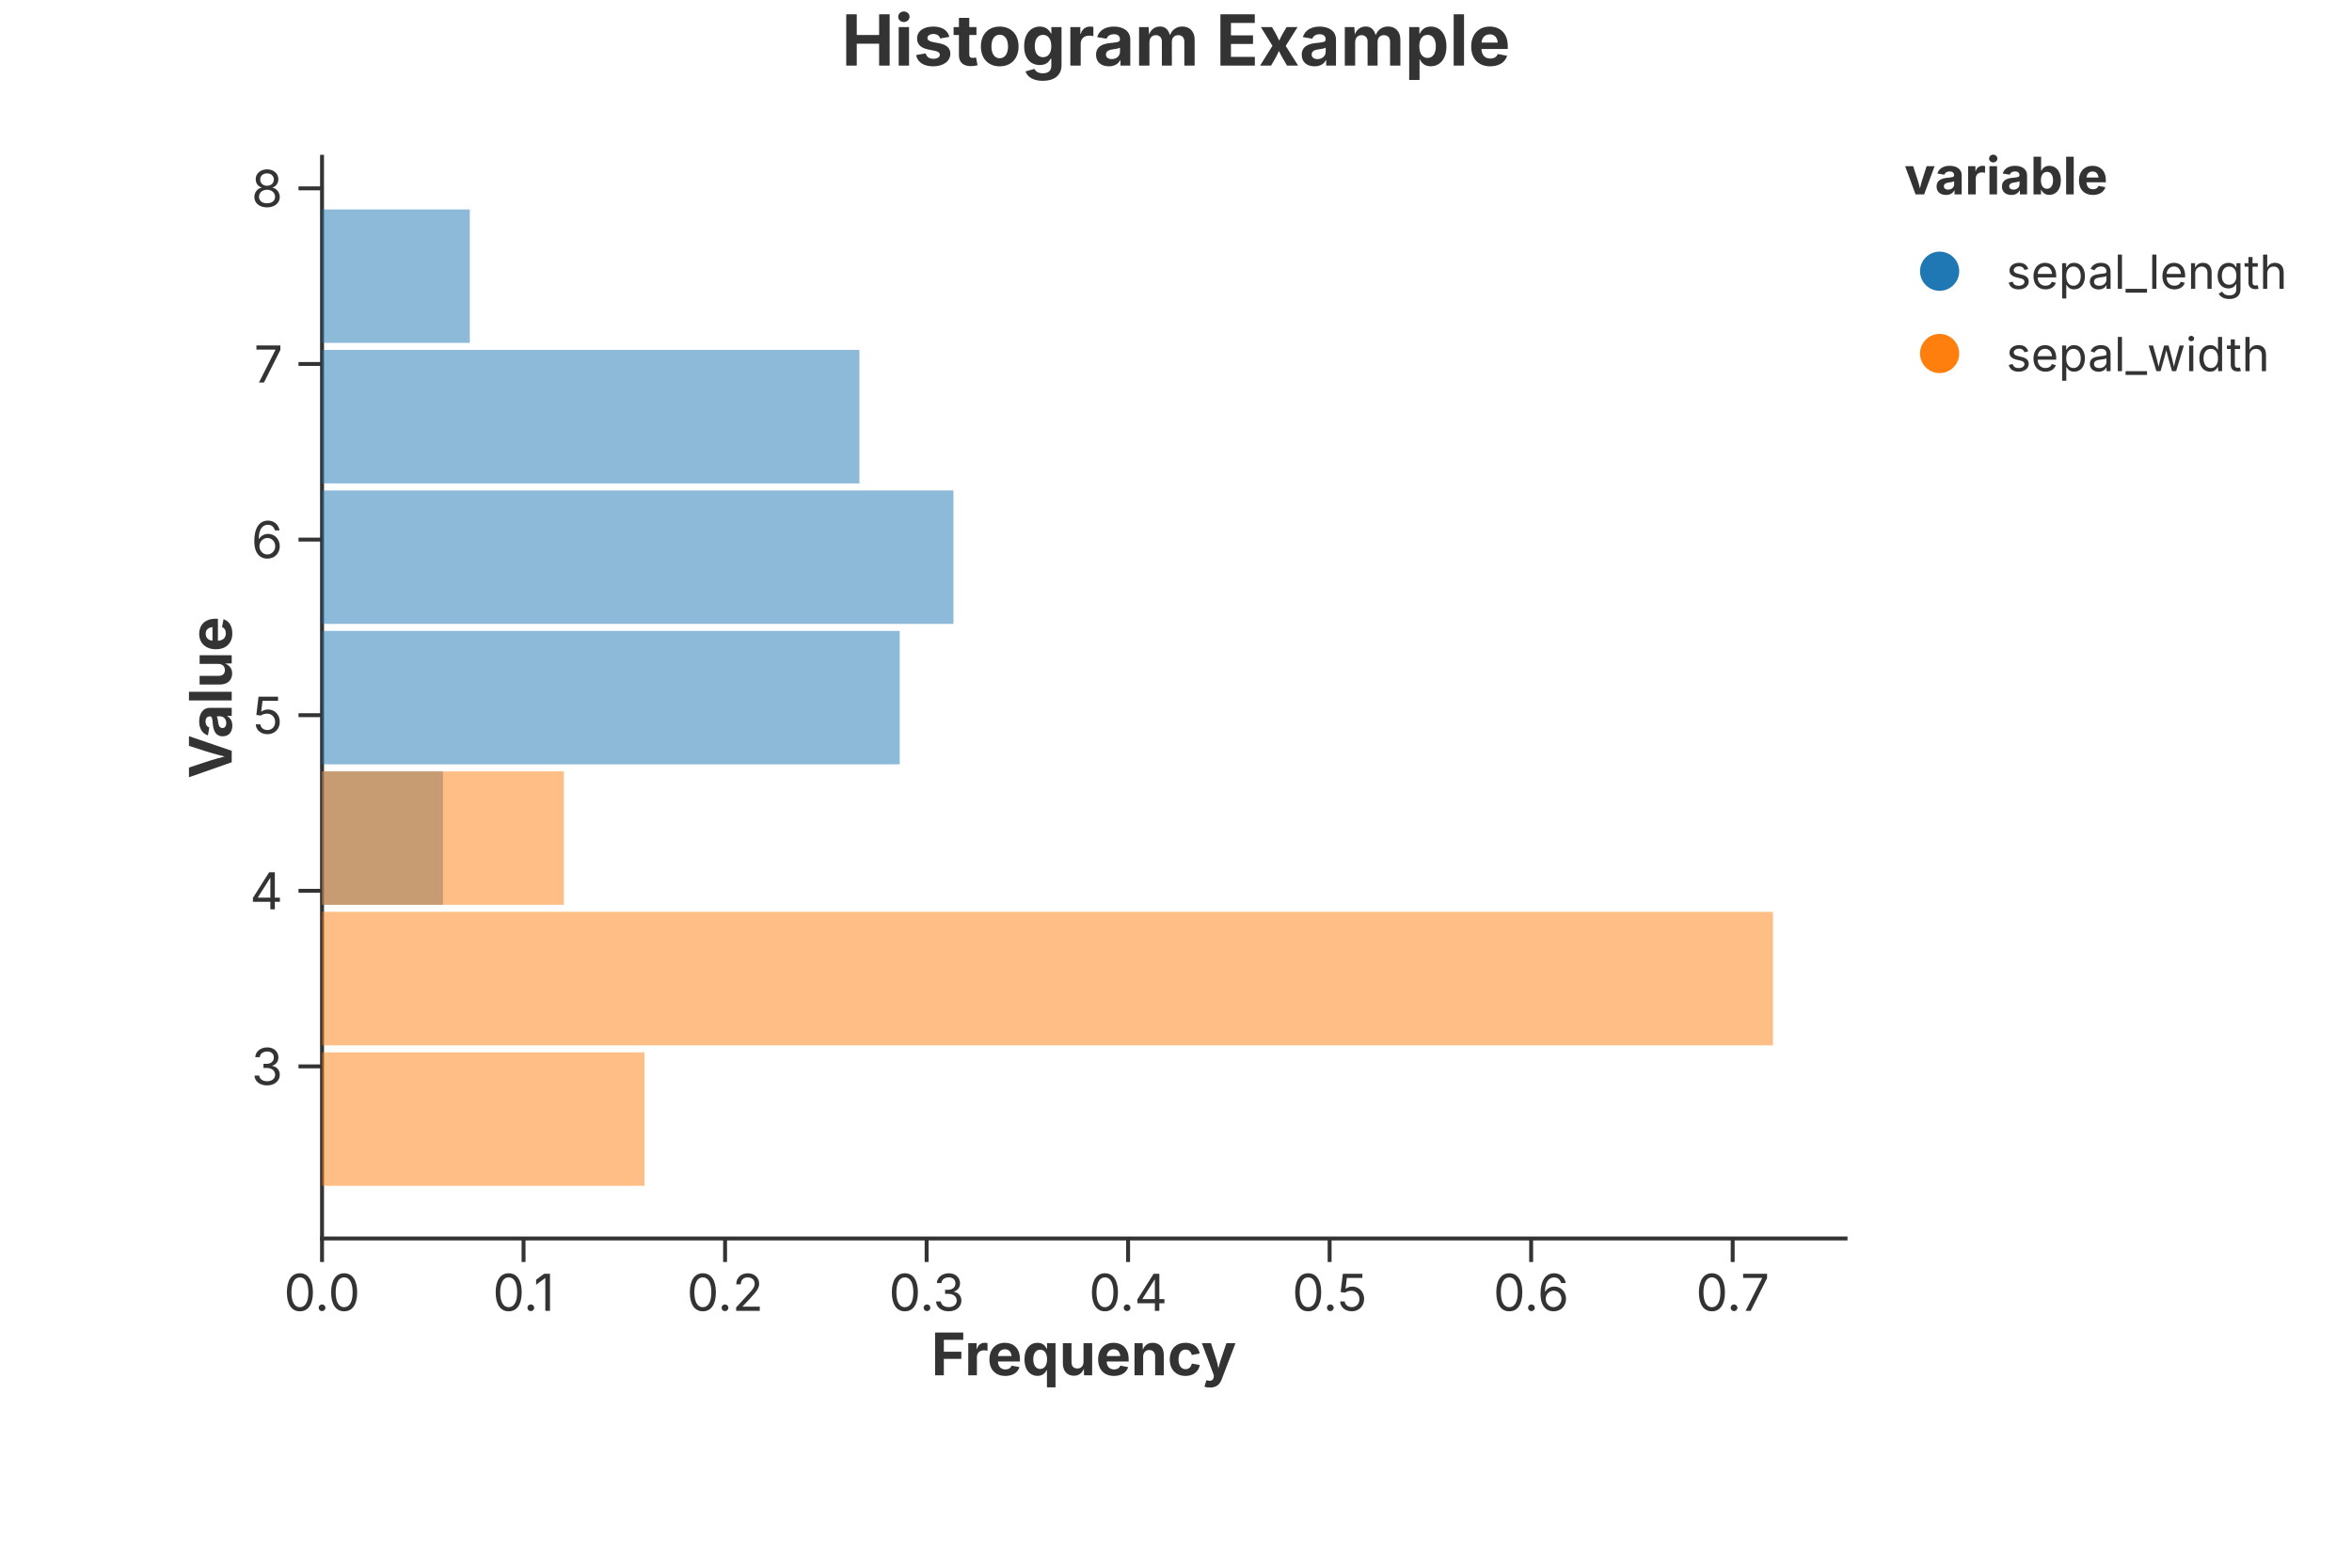
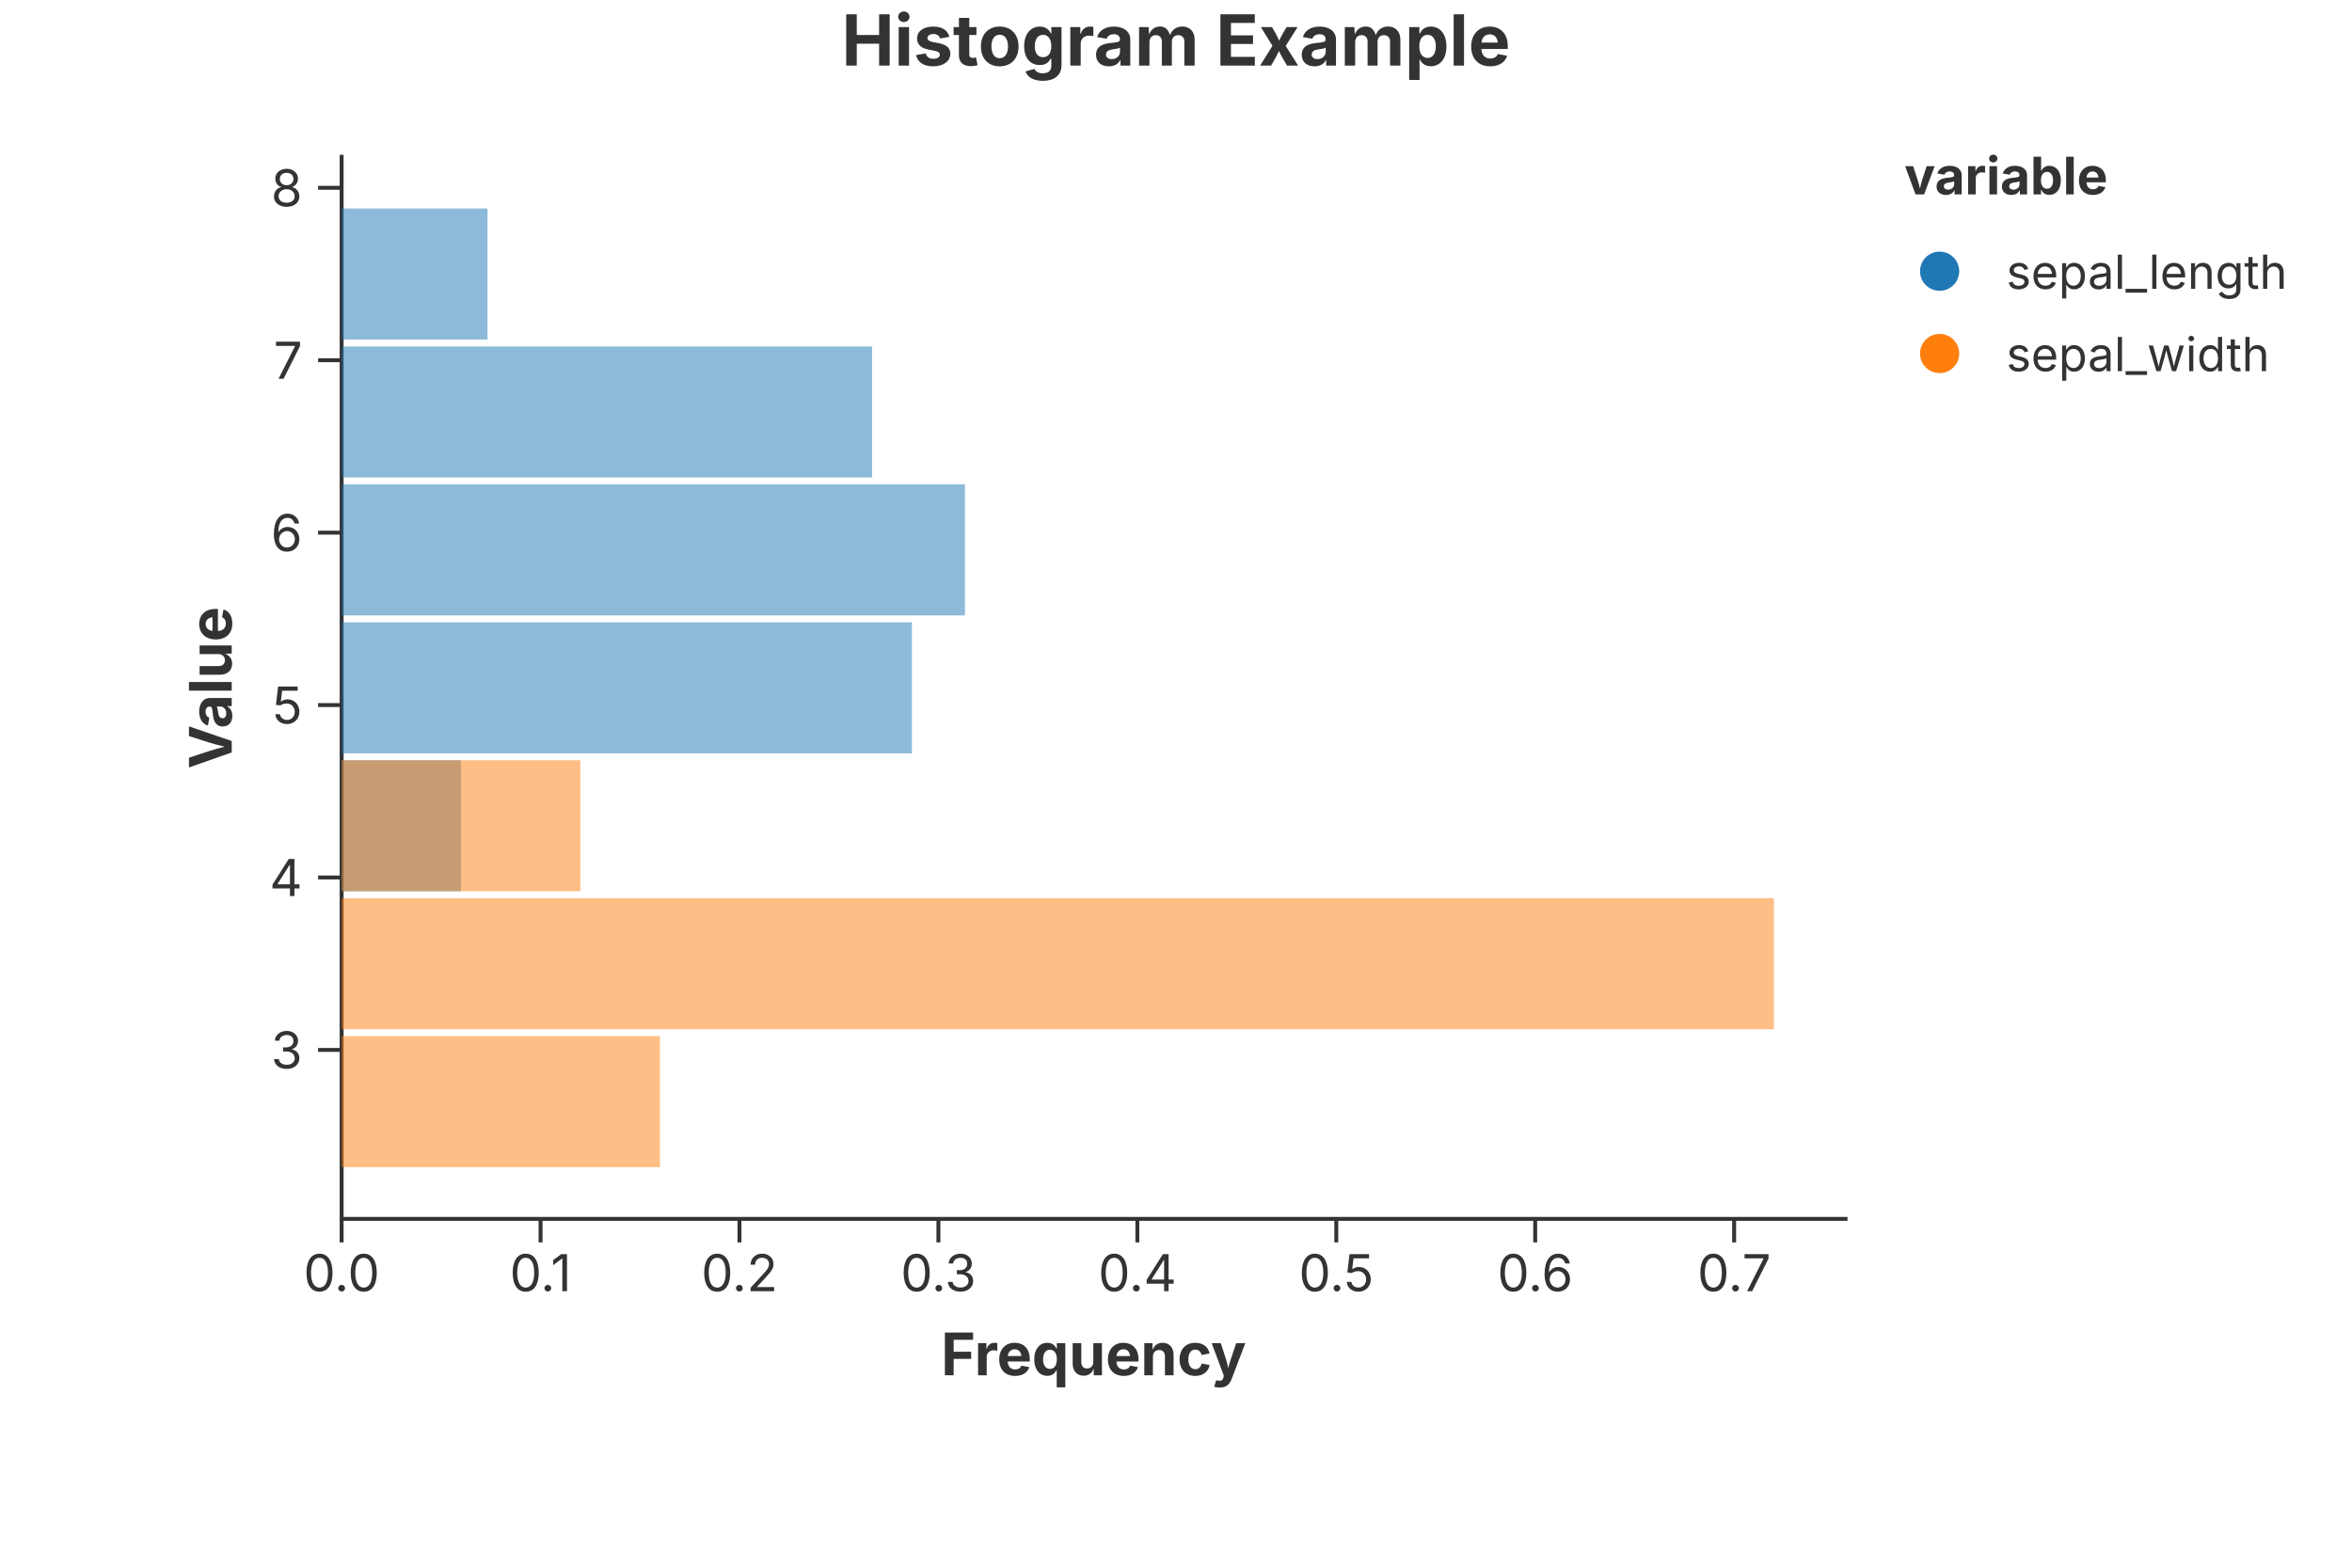
<svg xmlns="http://www.w3.org/2000/svg" width="600" height="400" viewBox="0 0 600 400">
  <rect width="100%" height="100%" fill="rgba(255,255,255,1.000)" />
  <text x="300.00" y="10.00" text-anchor="middle" dominant-baseline="middle" font-family="Inter, -apple-system, BlinkMacSystemFont, 'Segoe UI', Roboto, Helvetica, Arial, 'PingFang SC', 'Microsoft YaHei', Ubuntu, Cantarell, 'Noto Sans', sans-serif" font-size="18" fill="rgba(51,51,51,1.000)" font-weight="bold">Histogram Example</text>
-   <line x1="82.15" y1="316.00" x2="470.80" y2="316.00" stroke="rgba(51,51,51,1.000)" stroke-width="1" stroke-linecap="square" />
-   <line x1="82.15" y1="316.00" x2="82.15" y2="322.00" stroke="rgba(51,51,51,1.000)" stroke-width="1.0" />
-   <text x="82.15" y="325.00" font-size="13" font-family="Inter, -apple-system, BlinkMacSystemFont, 'Segoe UI', Roboto, Helvetica, Arial, 'PingFang SC', 'Microsoft YaHei', Ubuntu, Cantarell, 'Noto Sans', sans-serif" fill="rgba(51,51,51,1.000)" text-anchor="middle" dominant-baseline="hanging">0.0</text>
-   <line x1="133.56" y1="316.00" x2="133.56" y2="322.00" stroke="rgba(51,51,51,1.000)" stroke-width="1.0" />
-   <text x="133.56" y="325.00" font-size="13" font-family="Inter, -apple-system, BlinkMacSystemFont, 'Segoe UI', Roboto, Helvetica, Arial, 'PingFang SC', 'Microsoft YaHei', Ubuntu, Cantarell, 'Noto Sans', sans-serif" fill="rgba(51,51,51,1.000)" text-anchor="middle" dominant-baseline="hanging">0.1</text>
-   <line x1="184.97" y1="316.00" x2="184.97" y2="322.00" stroke="rgba(51,51,51,1.000)" stroke-width="1.0" />
-   <text x="184.97" y="325.00" font-size="13" font-family="Inter, -apple-system, BlinkMacSystemFont, 'Segoe UI', Roboto, Helvetica, Arial, 'PingFang SC', 'Microsoft YaHei', Ubuntu, Cantarell, 'Noto Sans', sans-serif" fill="rgba(51,51,51,1.000)" text-anchor="middle" dominant-baseline="hanging">0.2</text>
-   <line x1="236.38" y1="316.00" x2="236.38" y2="322.00" stroke="rgba(51,51,51,1.000)" stroke-width="1.0" />
-   <text x="236.38" y="325.00" font-size="13" font-family="Inter, -apple-system, BlinkMacSystemFont, 'Segoe UI', Roboto, Helvetica, Arial, 'PingFang SC', 'Microsoft YaHei', Ubuntu, Cantarell, 'Noto Sans', sans-serif" fill="rgba(51,51,51,1.000)" text-anchor="middle" dominant-baseline="hanging">0.3</text>
-   <line x1="287.78" y1="316.00" x2="287.78" y2="322.00" stroke="rgba(51,51,51,1.000)" stroke-width="1.0" />
-   <text x="287.78" y="325.00" font-size="13" font-family="Inter, -apple-system, BlinkMacSystemFont, 'Segoe UI', Roboto, Helvetica, Arial, 'PingFang SC', 'Microsoft YaHei', Ubuntu, Cantarell, 'Noto Sans', sans-serif" fill="rgba(51,51,51,1.000)" text-anchor="middle" dominant-baseline="hanging">0.4</text>
-   <line x1="339.19" y1="316.00" x2="339.19" y2="322.00" stroke="rgba(51,51,51,1.000)" stroke-width="1.0" />
-   <text x="339.19" y="325.00" font-size="13" font-family="Inter, -apple-system, BlinkMacSystemFont, 'Segoe UI', Roboto, Helvetica, Arial, 'PingFang SC', 'Microsoft YaHei', Ubuntu, Cantarell, 'Noto Sans', sans-serif" fill="rgba(51,51,51,1.000)" text-anchor="middle" dominant-baseline="hanging">0.5</text>
-   <line x1="390.60" y1="316.00" x2="390.60" y2="322.00" stroke="rgba(51,51,51,1.000)" stroke-width="1.0" />
-   <text x="390.60" y="325.00" font-size="13" font-family="Inter, -apple-system, BlinkMacSystemFont, 'Segoe UI', Roboto, Helvetica, Arial, 'PingFang SC', 'Microsoft YaHei', Ubuntu, Cantarell, 'Noto Sans', sans-serif" fill="rgba(51,51,51,1.000)" text-anchor="middle" dominant-baseline="hanging">0.6</text>
-   <line x1="442.01" y1="316.00" x2="442.01" y2="322.00" stroke="rgba(51,51,51,1.000)" stroke-width="1.0" />
-   <text x="442.01" y="325.00" font-size="13" font-family="Inter, -apple-system, BlinkMacSystemFont, 'Segoe UI', Roboto, Helvetica, Arial, 'PingFang SC', 'Microsoft YaHei', Ubuntu, Cantarell, 'Noto Sans', sans-serif" fill="rgba(51,51,51,1.000)" text-anchor="middle" dominant-baseline="hanging">0.7</text>
-   <text x="276.48" y="340.00" text-anchor="middle" font-size="15" font-family="Inter, -apple-system, BlinkMacSystemFont, 'Segoe UI', Roboto, Helvetica, Arial, 'PingFang SC', 'Microsoft YaHei', Ubuntu, Cantarell, 'Noto Sans', sans-serif" fill="rgba(51,51,51,1.000)" font-weight="bold" dominant-baseline="hanging">Frequency</text>
-   <line x1="82.15" y1="40.00" x2="82.15" y2="316.00" stroke="rgba(51,51,51,1.000)" stroke-width="1" stroke-linecap="square" />
-   <line x1="82.15" y1="272.09" x2="76.15" y2="272.09" stroke="rgba(51,51,51,1.000)" stroke-width="1.0" />
-   <text x="72.15" y="272.09" font-size="13" font-family="Inter, -apple-system, BlinkMacSystemFont, 'Segoe UI', Roboto, Helvetica, Arial, 'PingFang SC', 'Microsoft YaHei', Ubuntu, Cantarell, 'Noto Sans', sans-serif" fill="rgba(51,51,51,1.000)" text-anchor="end" dominant-baseline="central">3</text>
-   <line x1="82.15" y1="227.29" x2="76.15" y2="227.29" stroke="rgba(51,51,51,1.000)" stroke-width="1.0" />
-   <text x="72.15" y="227.29" font-size="13" font-family="Inter, -apple-system, BlinkMacSystemFont, 'Segoe UI', Roboto, Helvetica, Arial, 'PingFang SC', 'Microsoft YaHei', Ubuntu, Cantarell, 'Noto Sans', sans-serif" fill="rgba(51,51,51,1.000)" text-anchor="end" dominant-baseline="central">4</text>
-   <line x1="82.15" y1="182.48" x2="76.15" y2="182.48" stroke="rgba(51,51,51,1.000)" stroke-width="1.0" />
-   <text x="72.15" y="182.48" font-size="13" font-family="Inter, -apple-system, BlinkMacSystemFont, 'Segoe UI', Roboto, Helvetica, Arial, 'PingFang SC', 'Microsoft YaHei', Ubuntu, Cantarell, 'Noto Sans', sans-serif" fill="rgba(51,51,51,1.000)" text-anchor="end" dominant-baseline="central">5</text>
-   <line x1="82.15" y1="137.68" x2="76.15" y2="137.68" stroke="rgba(51,51,51,1.000)" stroke-width="1.0" />
-   <text x="72.15" y="137.68" font-size="13" font-family="Inter, -apple-system, BlinkMacSystemFont, 'Segoe UI', Roboto, Helvetica, Arial, 'PingFang SC', 'Microsoft YaHei', Ubuntu, Cantarell, 'Noto Sans', sans-serif" fill="rgba(51,51,51,1.000)" text-anchor="end" dominant-baseline="central">6</text>
-   <line x1="82.15" y1="92.87" x2="76.15" y2="92.87" stroke="rgba(51,51,51,1.000)" stroke-width="1.0" />
-   <text x="72.15" y="92.87" font-size="13" font-family="Inter, -apple-system, BlinkMacSystemFont, 'Segoe UI', Roboto, Helvetica, Arial, 'PingFang SC', 'Microsoft YaHei', Ubuntu, Cantarell, 'Noto Sans', sans-serif" fill="rgba(51,51,51,1.000)" text-anchor="end" dominant-baseline="central">7</text>
-   <line x1="82.15" y1="48.06" x2="76.15" y2="48.06" stroke="rgba(51,51,51,1.000)" stroke-width="1.0" />
-   <text x="72.15" y="48.06" font-size="13" font-family="Inter, -apple-system, BlinkMacSystemFont, 'Segoe UI', Roboto, Helvetica, Arial, 'PingFang SC', 'Microsoft YaHei', Ubuntu, Cantarell, 'Noto Sans', sans-serif" fill="rgba(51,51,51,1.000)" text-anchor="end" dominant-baseline="central">8</text>
-   <text x="53.50" y="178.00" text-anchor="middle" font-size="15" font-family="Inter, -apple-system, BlinkMacSystemFont, 'Segoe UI', Roboto, Helvetica, Arial, 'PingFang SC', 'Microsoft YaHei', Ubuntu, Cantarell, 'Noto Sans', sans-serif" fill="rgba(51,51,51,1.000)" font-weight="bold" transform="rotate(-90, 53.50, 178.00)" dominant-baseline="middle">Value</text>
+   <line x1="87.15" y1="311.00" x2="470.80" y2="311.00" stroke="rgba(51,51,51,1.000)" stroke-width="1" stroke-linecap="square" />
+   <line x1="87.15" y1="311.00" x2="87.15" y2="317.00" stroke="rgba(51,51,51,1.000)" stroke-width="1.0" />
+   <text x="87.15" y="320.00" font-size="13" font-family="Inter, -apple-system, BlinkMacSystemFont, 'Segoe UI', Roboto, Helvetica, Arial, 'PingFang SC', 'Microsoft YaHei', Ubuntu, Cantarell, 'Noto Sans', sans-serif" fill="rgba(51,51,51,1.000)" text-anchor="middle" dominant-baseline="hanging">0.0</text>
+   <line x1="137.90" y1="311.00" x2="137.90" y2="317.00" stroke="rgba(51,51,51,1.000)" stroke-width="1.0" />
+   <text x="137.90" y="320.00" font-size="13" font-family="Inter, -apple-system, BlinkMacSystemFont, 'Segoe UI', Roboto, Helvetica, Arial, 'PingFang SC', 'Microsoft YaHei', Ubuntu, Cantarell, 'Noto Sans', sans-serif" fill="rgba(51,51,51,1.000)" text-anchor="middle" dominant-baseline="hanging">0.1</text>
+   <line x1="188.64" y1="311.00" x2="188.64" y2="317.00" stroke="rgba(51,51,51,1.000)" stroke-width="1.0" />
+   <text x="188.64" y="320.00" font-size="13" font-family="Inter, -apple-system, BlinkMacSystemFont, 'Segoe UI', Roboto, Helvetica, Arial, 'PingFang SC', 'Microsoft YaHei', Ubuntu, Cantarell, 'Noto Sans', sans-serif" fill="rgba(51,51,51,1.000)" text-anchor="middle" dominant-baseline="hanging">0.2</text>
+   <line x1="239.39" y1="311.00" x2="239.39" y2="317.00" stroke="rgba(51,51,51,1.000)" stroke-width="1.0" />
+   <text x="239.39" y="320.00" font-size="13" font-family="Inter, -apple-system, BlinkMacSystemFont, 'Segoe UI', Roboto, Helvetica, Arial, 'PingFang SC', 'Microsoft YaHei', Ubuntu, Cantarell, 'Noto Sans', sans-serif" fill="rgba(51,51,51,1.000)" text-anchor="middle" dominant-baseline="hanging">0.3</text>
+   <line x1="290.14" y1="311.00" x2="290.14" y2="317.00" stroke="rgba(51,51,51,1.000)" stroke-width="1.0" />
+   <text x="290.14" y="320.00" font-size="13" font-family="Inter, -apple-system, BlinkMacSystemFont, 'Segoe UI', Roboto, Helvetica, Arial, 'PingFang SC', 'Microsoft YaHei', Ubuntu, Cantarell, 'Noto Sans', sans-serif" fill="rgba(51,51,51,1.000)" text-anchor="middle" dominant-baseline="hanging">0.4</text>
+   <line x1="340.89" y1="311.00" x2="340.89" y2="317.00" stroke="rgba(51,51,51,1.000)" stroke-width="1.0" />
+   <text x="340.89" y="320.00" font-size="13" font-family="Inter, -apple-system, BlinkMacSystemFont, 'Segoe UI', Roboto, Helvetica, Arial, 'PingFang SC', 'Microsoft YaHei', Ubuntu, Cantarell, 'Noto Sans', sans-serif" fill="rgba(51,51,51,1.000)" text-anchor="middle" dominant-baseline="hanging">0.5</text>
+   <line x1="391.63" y1="311.00" x2="391.63" y2="317.00" stroke="rgba(51,51,51,1.000)" stroke-width="1.0" />
+   <text x="391.63" y="320.00" font-size="13" font-family="Inter, -apple-system, BlinkMacSystemFont, 'Segoe UI', Roboto, Helvetica, Arial, 'PingFang SC', 'Microsoft YaHei', Ubuntu, Cantarell, 'Noto Sans', sans-serif" fill="rgba(51,51,51,1.000)" text-anchor="middle" dominant-baseline="hanging">0.6</text>
+   <line x1="442.38" y1="311.00" x2="442.38" y2="317.00" stroke="rgba(51,51,51,1.000)" stroke-width="1.0" />
+   <text x="442.38" y="320.00" font-size="13" font-family="Inter, -apple-system, BlinkMacSystemFont, 'Segoe UI', Roboto, Helvetica, Arial, 'PingFang SC', 'Microsoft YaHei', Ubuntu, Cantarell, 'Noto Sans', sans-serif" fill="rgba(51,51,51,1.000)" text-anchor="middle" dominant-baseline="hanging">0.7</text>
+   <text x="278.98" y="340.00" text-anchor="middle" font-size="15" font-family="Inter, -apple-system, BlinkMacSystemFont, 'Segoe UI', Roboto, Helvetica, Arial, 'PingFang SC', 'Microsoft YaHei', Ubuntu, Cantarell, 'Noto Sans', sans-serif" fill="rgba(51,51,51,1.000)" font-weight="bold" dominant-baseline="hanging">Frequency</text>
+   <line x1="87.15" y1="40.00" x2="87.15" y2="311.00" stroke="rgba(51,51,51,1.000)" stroke-width="1" stroke-linecap="square" />
+   <line x1="87.15" y1="267.89" x2="81.15" y2="267.89" stroke="rgba(51,51,51,1.000)" stroke-width="1.0" />
+   <text x="77.15" y="267.89" font-size="13" font-family="Inter, -apple-system, BlinkMacSystemFont, 'Segoe UI', Roboto, Helvetica, Arial, 'PingFang SC', 'Microsoft YaHei', Ubuntu, Cantarell, 'Noto Sans', sans-serif" fill="rgba(51,51,51,1.000)" text-anchor="end" dominant-baseline="central">3</text>
+   <line x1="87.15" y1="223.89" x2="81.15" y2="223.89" stroke="rgba(51,51,51,1.000)" stroke-width="1.0" />
+   <text x="77.15" y="223.89" font-size="13" font-family="Inter, -apple-system, BlinkMacSystemFont, 'Segoe UI', Roboto, Helvetica, Arial, 'PingFang SC', 'Microsoft YaHei', Ubuntu, Cantarell, 'Noto Sans', sans-serif" fill="rgba(51,51,51,1.000)" text-anchor="end" dominant-baseline="central">4</text>
+   <line x1="87.15" y1="179.90" x2="81.15" y2="179.90" stroke="rgba(51,51,51,1.000)" stroke-width="1.0" />
+   <text x="77.15" y="179.90" font-size="13" font-family="Inter, -apple-system, BlinkMacSystemFont, 'Segoe UI', Roboto, Helvetica, Arial, 'PingFang SC', 'Microsoft YaHei', Ubuntu, Cantarell, 'Noto Sans', sans-serif" fill="rgba(51,51,51,1.000)" text-anchor="end" dominant-baseline="central">5</text>
+   <line x1="87.15" y1="135.91" x2="81.15" y2="135.91" stroke="rgba(51,51,51,1.000)" stroke-width="1.0" />
+   <text x="77.15" y="135.91" font-size="13" font-family="Inter, -apple-system, BlinkMacSystemFont, 'Segoe UI', Roboto, Helvetica, Arial, 'PingFang SC', 'Microsoft YaHei', Ubuntu, Cantarell, 'Noto Sans', sans-serif" fill="rgba(51,51,51,1.000)" text-anchor="end" dominant-baseline="central">6</text>
+   <line x1="87.15" y1="91.91" x2="81.15" y2="91.91" stroke="rgba(51,51,51,1.000)" stroke-width="1.0" />
+   <text x="77.15" y="91.91" font-size="13" font-family="Inter, -apple-system, BlinkMacSystemFont, 'Segoe UI', Roboto, Helvetica, Arial, 'PingFang SC', 'Microsoft YaHei', Ubuntu, Cantarell, 'Noto Sans', sans-serif" fill="rgba(51,51,51,1.000)" text-anchor="end" dominant-baseline="central">7</text>
+   <line x1="87.15" y1="47.92" x2="81.15" y2="47.92" stroke="rgba(51,51,51,1.000)" stroke-width="1.0" />
+   <text x="77.15" y="47.92" font-size="13" font-family="Inter, -apple-system, BlinkMacSystemFont, 'Segoe UI', Roboto, Helvetica, Arial, 'PingFang SC', 'Microsoft YaHei', Ubuntu, Cantarell, 'Noto Sans', sans-serif" fill="rgba(51,51,51,1.000)" text-anchor="end" dominant-baseline="central">8</text>
+   <text x="53.50" y="175.50" text-anchor="middle" font-size="15" font-family="Inter, -apple-system, BlinkMacSystemFont, 'Segoe UI', Roboto, Helvetica, Arial, 'PingFang SC', 'Microsoft YaHei', Ubuntu, Cantarell, 'Noto Sans', sans-serif" fill="rgba(51,51,51,1.000)" font-weight="bold" transform="rotate(-90, 53.50, 175.50)" dominant-baseline="middle">Value</text>
  <defs>
    <clipPath id="plot-clip-area">
-       <rect x="82.150" y="40.000" width="388.650" height="276.000" />
+       <rect x="87.150" y="40.000" width="383.650" height="271.000" />
    </clipPath>
  </defs>
-   <rect x="82.150" y="268.507" width="0.000" height="34.052" fill="rgba(31,119,180,1.000)" stroke="rgba(0,0,0,1.000)" stroke-width="0.000" fill-opacity="0.500" stroke-opacity="0.500" clip-path="url(#plot-clip-area)" />
-   <rect x="82.150" y="232.662" width="0.000" height="34.052" fill="rgba(31,119,180,1.000)" stroke="rgba(0,0,0,1.000)" stroke-width="0.000" fill-opacity="0.500" stroke-opacity="0.500" clip-path="url(#plot-clip-area)" />
-   <rect x="82.150" y="196.818" width="30.845" height="34.052" fill="rgba(31,119,180,1.000)" stroke="rgba(0,0,0,1.000)" stroke-width="0.000" fill-opacity="0.500" stroke-opacity="0.500" clip-path="url(#plot-clip-area)" />
-   <rect x="82.150" y="160.974" width="147.372" height="34.052" fill="rgba(31,119,180,1.000)" stroke="rgba(0,0,0,1.000)" stroke-width="0.000" fill-opacity="0.500" stroke-opacity="0.500" clip-path="url(#plot-clip-area)" />
-   <rect x="82.150" y="125.130" width="161.081" height="34.052" fill="rgba(31,119,180,1.000)" stroke="rgba(0,0,0,1.000)" stroke-width="0.000" fill-opacity="0.500" stroke-opacity="0.500" clip-path="url(#plot-clip-area)" />
-   <rect x="82.150" y="89.286" width="137.090" height="34.052" fill="rgba(31,119,180,1.000)" stroke="rgba(0,0,0,1.000)" stroke-width="0.000" fill-opacity="0.500" stroke-opacity="0.500" clip-path="url(#plot-clip-area)" />
-   <rect x="82.150" y="53.442" width="37.700" height="34.052" fill="rgba(31,119,180,1.000)" stroke="rgba(0,0,0,1.000)" stroke-width="0.000" fill-opacity="0.500" stroke-opacity="0.500" clip-path="url(#plot-clip-area)" />
-   <rect x="82.150" y="268.507" width="82.254" height="34.052" fill="rgba(255,127,14,1.000)" stroke="rgba(0,0,0,1.000)" stroke-width="0.000" fill-opacity="0.500" stroke-opacity="0.500" clip-path="url(#plot-clip-area)" />
-   <rect x="82.150" y="232.662" width="370.143" height="34.052" fill="rgba(255,127,14,1.000)" stroke="rgba(0,0,0,1.000)" stroke-width="0.000" fill-opacity="0.500" stroke-opacity="0.500" clip-path="url(#plot-clip-area)" />
-   <rect x="82.150" y="196.818" width="61.690" height="34.052" fill="rgba(255,127,14,1.000)" stroke="rgba(0,0,0,1.000)" stroke-width="0.000" fill-opacity="0.500" stroke-opacity="0.500" clip-path="url(#plot-clip-area)" />
-   <rect x="82.150" y="160.974" width="0.000" height="34.052" fill="rgba(255,127,14,1.000)" stroke="rgba(0,0,0,1.000)" stroke-width="0.000" fill-opacity="0.500" stroke-opacity="0.500" clip-path="url(#plot-clip-area)" />
-   <rect x="82.150" y="125.130" width="0.000" height="34.052" fill="rgba(255,127,14,1.000)" stroke="rgba(0,0,0,1.000)" stroke-width="0.000" fill-opacity="0.500" stroke-opacity="0.500" clip-path="url(#plot-clip-area)" />
-   <rect x="82.150" y="89.286" width="0.000" height="34.052" fill="rgba(255,127,14,1.000)" stroke="rgba(0,0,0,1.000)" stroke-width="0.000" fill-opacity="0.500" stroke-opacity="0.500" clip-path="url(#plot-clip-area)" />
-   <rect x="82.150" y="53.442" width="0.000" height="34.052" fill="rgba(255,127,14,1.000)" stroke="rgba(0,0,0,1.000)" stroke-width="0.000" fill-opacity="0.500" stroke-opacity="0.500" clip-path="url(#plot-clip-area)" />
+   <rect x="87.150" y="264.367" width="0.000" height="33.435" fill="rgba(31,119,180,1.000)" stroke="rgba(0,0,0,1.000)" stroke-width="0.000" fill-opacity="0.500" stroke-opacity="0.500" clip-path="url(#plot-clip-area)" />
+   <rect x="87.150" y="229.172" width="0.000" height="33.435" fill="rgba(31,119,180,1.000)" stroke="rgba(0,0,0,1.000)" stroke-width="0.000" fill-opacity="0.500" stroke-opacity="0.500" clip-path="url(#plot-clip-area)" />
+   <rect x="87.150" y="193.977" width="30.448" height="33.435" fill="rgba(31,119,180,1.000)" stroke="rgba(0,0,0,1.000)" stroke-width="0.000" fill-opacity="0.500" stroke-opacity="0.500" clip-path="url(#plot-clip-area)" />
+   <rect x="87.150" y="158.782" width="145.476" height="33.435" fill="rgba(31,119,180,1.000)" stroke="rgba(0,0,0,1.000)" stroke-width="0.000" fill-opacity="0.500" stroke-opacity="0.500" clip-path="url(#plot-clip-area)" />
+   <rect x="87.150" y="123.588" width="159.008" height="33.435" fill="rgba(31,119,180,1.000)" stroke="rgba(0,0,0,1.000)" stroke-width="0.000" fill-opacity="0.500" stroke-opacity="0.500" clip-path="url(#plot-clip-area)" />
+   <rect x="87.150" y="88.393" width="135.326" height="33.435" fill="rgba(31,119,180,1.000)" stroke="rgba(0,0,0,1.000)" stroke-width="0.000" fill-opacity="0.500" stroke-opacity="0.500" clip-path="url(#plot-clip-area)" />
+   <rect x="87.150" y="53.198" width="37.215" height="33.435" fill="rgba(31,119,180,1.000)" stroke="rgba(0,0,0,1.000)" stroke-width="0.000" fill-opacity="0.500" stroke-opacity="0.500" clip-path="url(#plot-clip-area)" />
+   <rect x="87.150" y="264.367" width="81.196" height="33.435" fill="rgba(255,127,14,1.000)" stroke="rgba(0,0,0,1.000)" stroke-width="0.000" fill-opacity="0.500" stroke-opacity="0.500" clip-path="url(#plot-clip-area)" />
+   <rect x="87.150" y="229.172" width="365.381" height="33.435" fill="rgba(255,127,14,1.000)" stroke="rgba(0,0,0,1.000)" stroke-width="0.000" fill-opacity="0.500" stroke-opacity="0.500" clip-path="url(#plot-clip-area)" />
+   <rect x="87.150" y="193.977" width="60.897" height="33.435" fill="rgba(255,127,14,1.000)" stroke="rgba(0,0,0,1.000)" stroke-width="0.000" fill-opacity="0.500" stroke-opacity="0.500" clip-path="url(#plot-clip-area)" />
+   <rect x="87.150" y="158.782" width="0.000" height="33.435" fill="rgba(255,127,14,1.000)" stroke="rgba(0,0,0,1.000)" stroke-width="0.000" fill-opacity="0.500" stroke-opacity="0.500" clip-path="url(#plot-clip-area)" />
+   <rect x="87.150" y="123.588" width="0.000" height="33.435" fill="rgba(255,127,14,1.000)" stroke="rgba(0,0,0,1.000)" stroke-width="0.000" fill-opacity="0.500" stroke-opacity="0.500" clip-path="url(#plot-clip-area)" />
+   <rect x="87.150" y="88.393" width="0.000" height="33.435" fill="rgba(255,127,14,1.000)" stroke="rgba(0,0,0,1.000)" stroke-width="0.000" fill-opacity="0.500" stroke-opacity="0.500" clip-path="url(#plot-clip-area)" />
+   <rect x="87.150" y="53.198" width="0.000" height="33.435" fill="rgba(255,127,14,1.000)" stroke="rgba(0,0,0,1.000)" stroke-width="0.000" fill-opacity="0.500" stroke-opacity="0.500" clip-path="url(#plot-clip-area)" />
  <text x="485.800" y="49.600" font-size="13.2" font-family="Inter, -apple-system, BlinkMacSystemFont, 'Segoe UI', Roboto, Helvetica, Arial, 'PingFang SC', 'Microsoft YaHei', Ubuntu, Cantarell, 'Noto Sans', sans-serif" fill="rgba(51,51,51,1.000)" fill-opacity="1.000" text-anchor="start" font-weight="bold">variable</text>
  <circle cx="494.800" cy="69.200" r="5.000" fill="rgba(31,119,180,1.000)" stroke="none" stroke-width="0.000" fill-opacity="1.000" stroke-opacity="1.000" />
  <text x="511.800" y="73.700" font-size="12.0" font-family="Inter, -apple-system, BlinkMacSystemFont, 'Segoe UI', Roboto, Helvetica, Arial, 'PingFang SC', 'Microsoft YaHei', Ubuntu, Cantarell, 'Noto Sans', sans-serif" fill="rgba(51,51,51,1.000)" fill-opacity="1.000" text-anchor="start" font-weight="normal">sepal_length</text>
  <circle cx="494.800" cy="90.200" r="5.000" fill="rgba(255,127,14,1.000)" stroke="none" stroke-width="0.000" fill-opacity="1.000" stroke-opacity="1.000" />
  <text x="511.800" y="94.700" font-size="12.0" font-family="Inter, -apple-system, BlinkMacSystemFont, 'Segoe UI', Roboto, Helvetica, Arial, 'PingFang SC', 'Microsoft YaHei', Ubuntu, Cantarell, 'Noto Sans', sans-serif" fill="rgba(51,51,51,1.000)" fill-opacity="1.000" text-anchor="start" font-weight="normal">sepal_width</text>
</svg>
